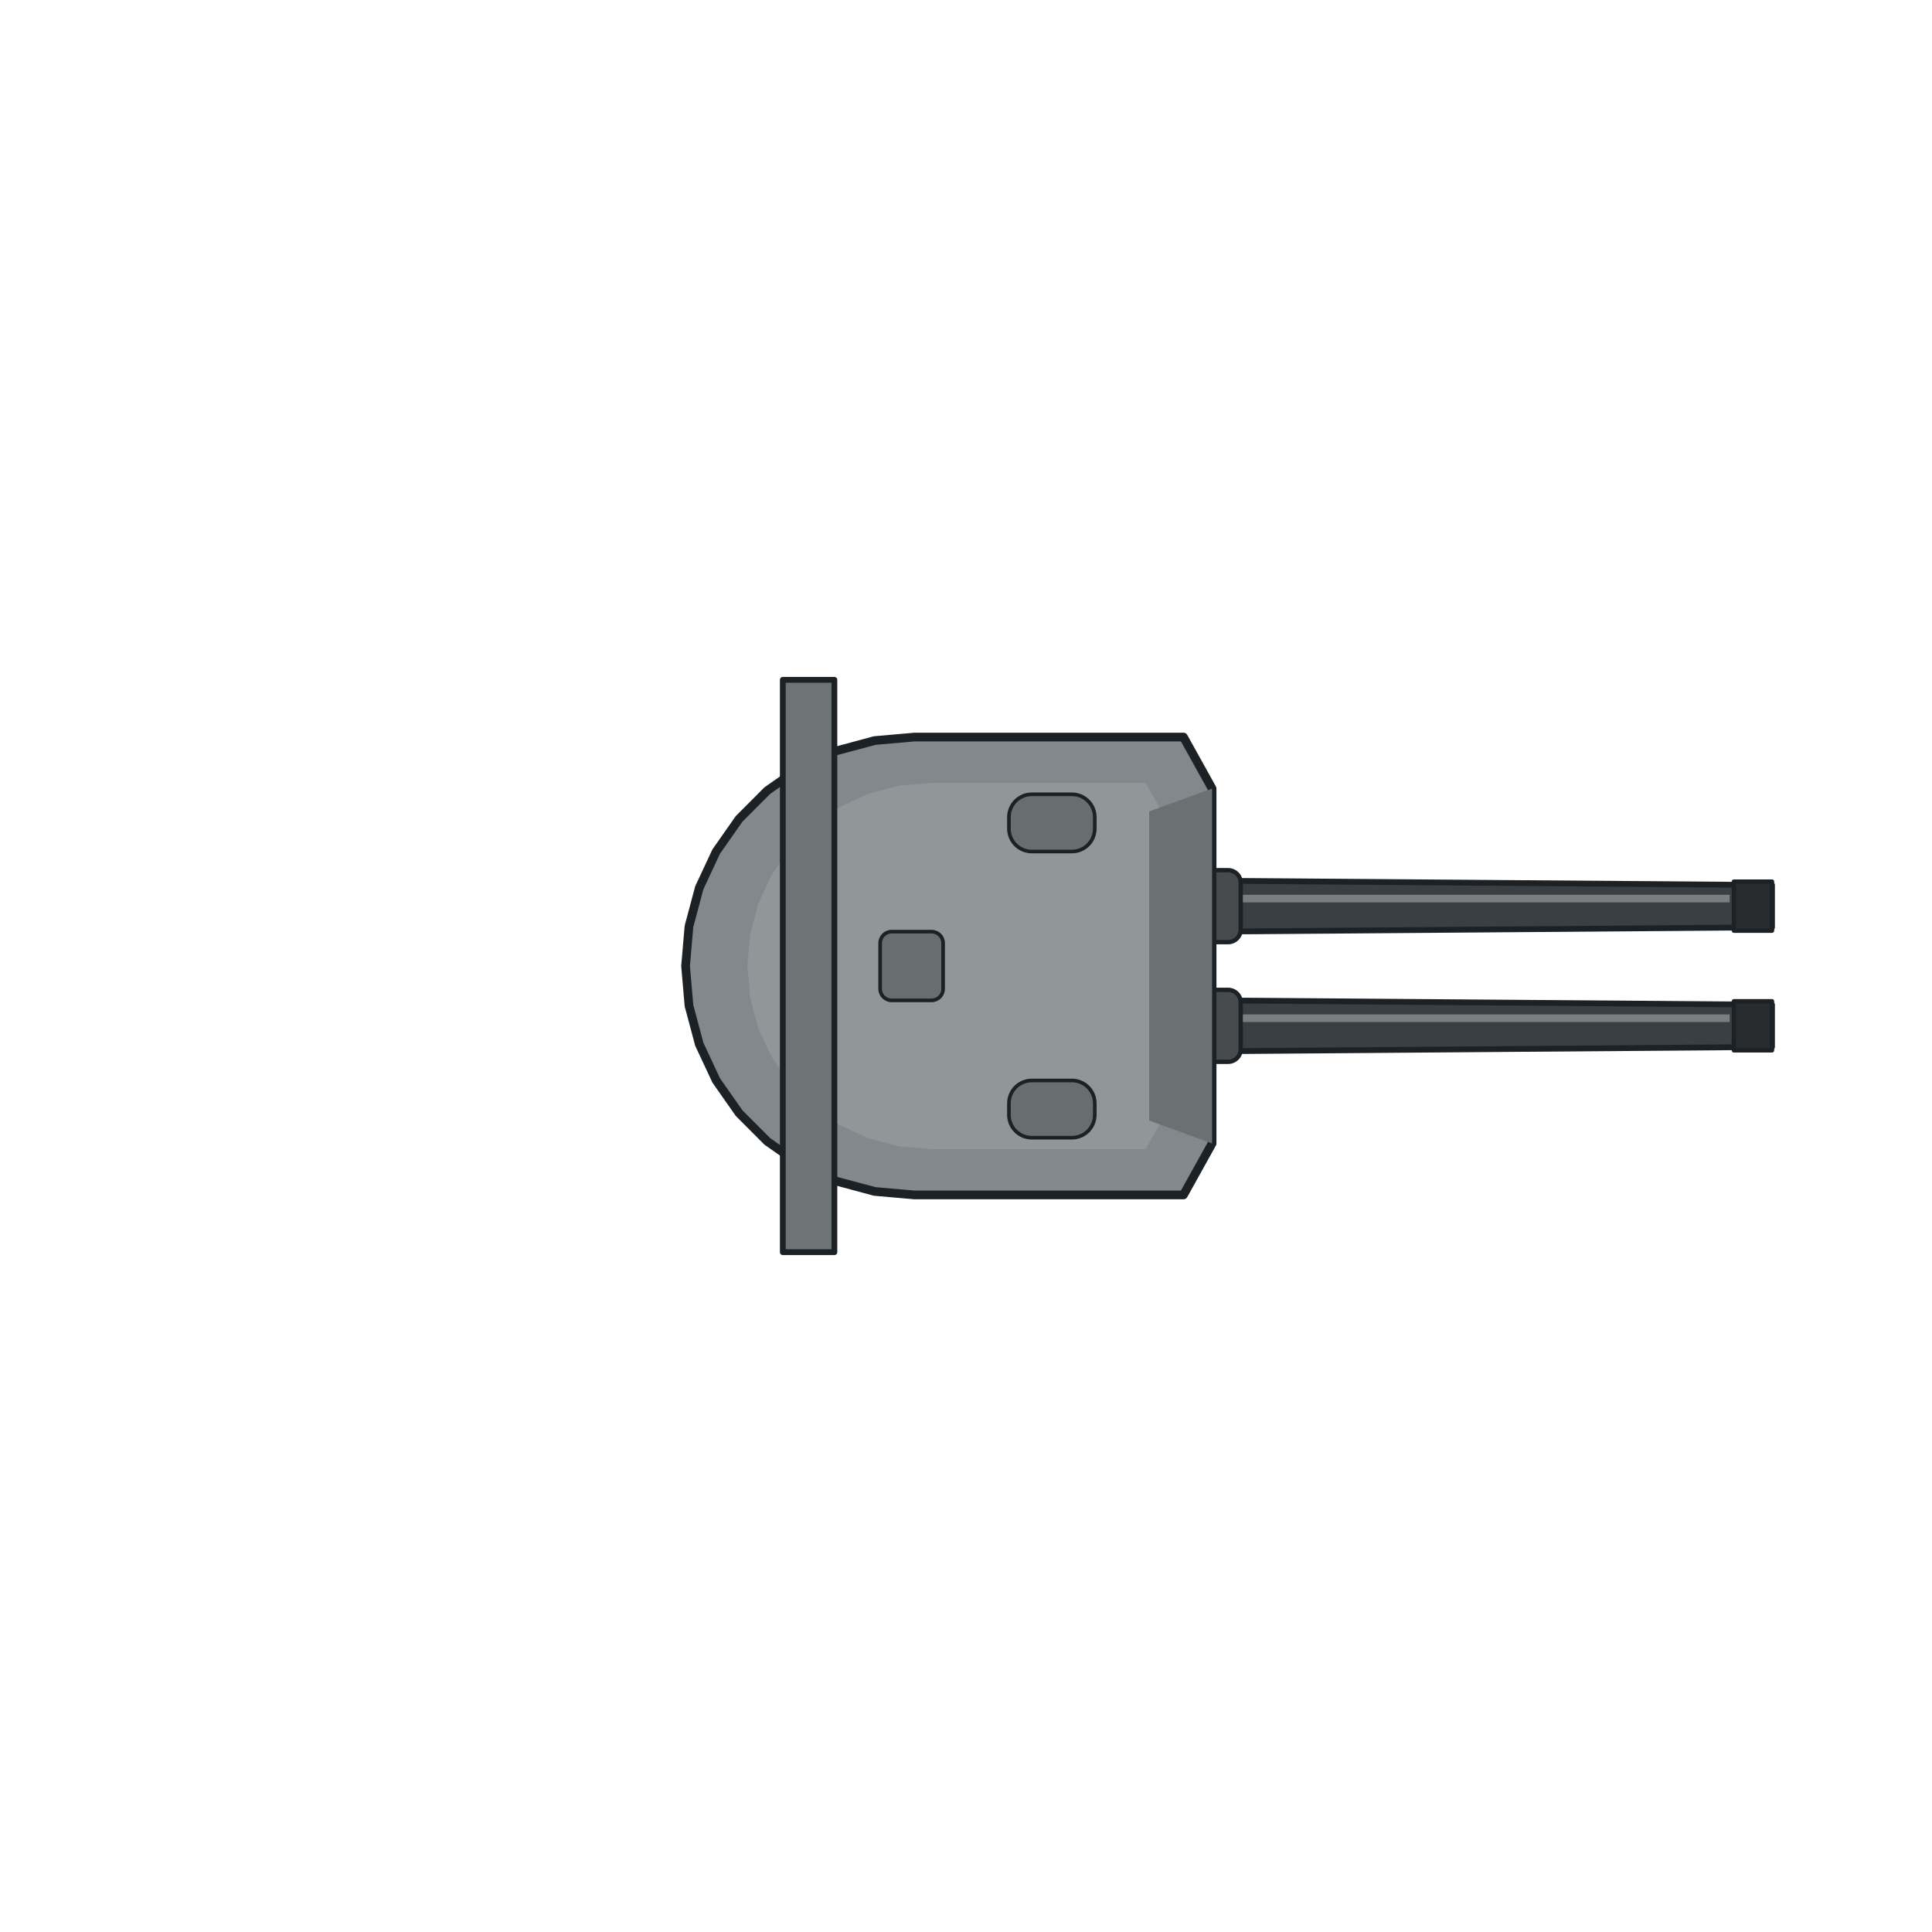
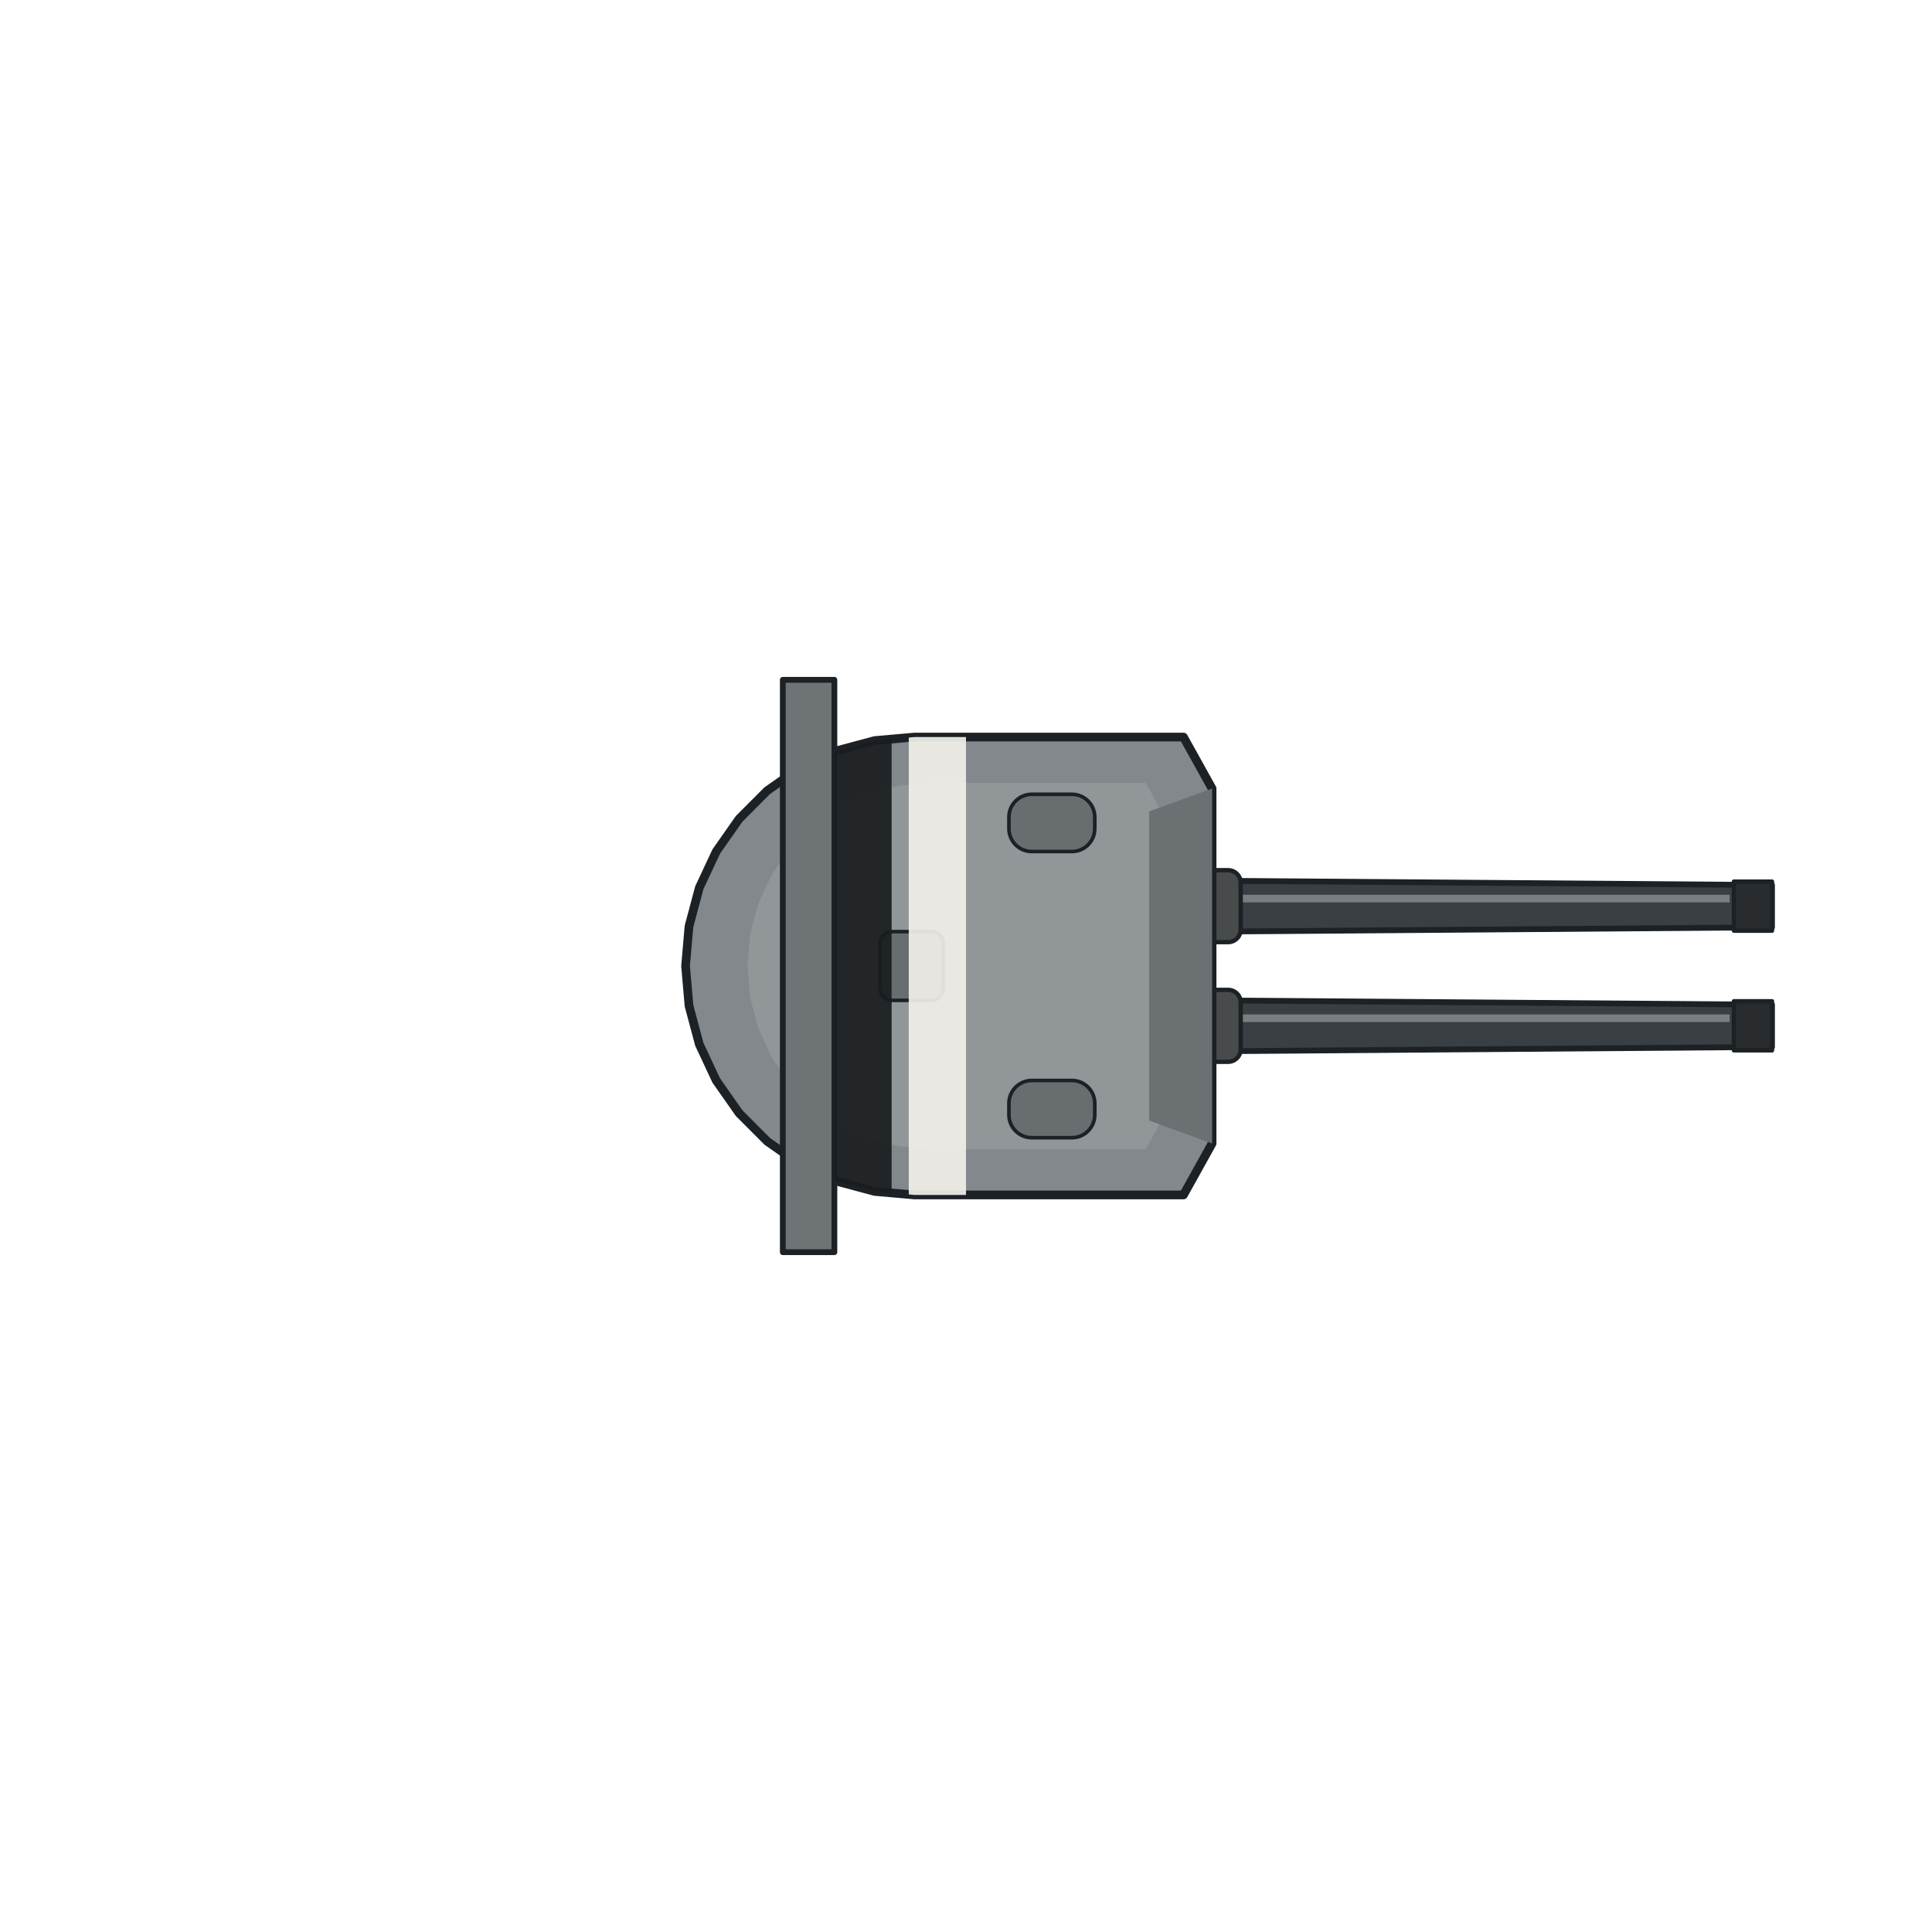
<svg xmlns="http://www.w3.org/2000/svg" width="320" height="320" viewBox="-16 -16 32 32" shape-rendering="geometricPrecision">
-   <defs />
+   <defs>
+     <clipPath id="tbody">
+       <path d="M4.076,-2.939 L3.602,-3.792 L-0.853,-3.792 L-1.512,-3.734 L-2.15,-3.563 L-2.749,-3.284 L-3.291,-2.905 L-3.758,-2.437 L-4.137,-1.896 L-4.417,-1.297 L-4.588,-0.658 L-4.645,-0 L-4.645,0 L-4.588,0.658 L-4.417,1.297 L-4.137,1.896 L-3.758,2.437 L-3.291,2.905 L-2.749,3.284 L-2.15,3.563 L-1.512,3.734 L-0.853,3.792 L3.602,3.792 L4.076,2.939 Z" />
+     </clipPath>
+   </defs>
  <path d="M2.37,-1.426 L13.35,-1.341 L13.35,-0.641 L2.37,-0.556 Z" fill="#393f42" stroke="#1c2126" stroke-width="0.096" stroke-linejoin="round" />
  <line x1="2.37" y1="-1.117" x2="12.649" y2="-1.117" stroke="#b0b2b3" stroke-width="0.126" stroke-opacity="0.55" />
  <rect x="12.719" y="-1.398" width="0.631" height="0.813" fill="#282c2e" stroke="#1c2126" stroke-width="0.072" stroke-linejoin="round" />
  <path d="M2.37,0.556 L13.35,0.641 L13.35,1.341 L2.37,1.426 Z" fill="#393f42" stroke="#1c2126" stroke-width="0.096" stroke-linejoin="round" />
  <line x1="2.37" y1="0.865" x2="12.649" y2="0.865" stroke="#b0b2b3" stroke-width="0.126" stroke-opacity="0.55" />
  <rect x="12.719" y="0.584" width="0.631" height="0.813" fill="#282c2e" stroke="#1c2126" stroke-width="0.072" stroke-linejoin="round" />
  <rect x="3.602" y="-1.587" width="0.948" height="1.192" rx="0.21" fill="#484b4c" stroke="#1c2126" stroke-width="0.072" stroke-linejoin="round" />
  <rect x="3.602" y="0.395" width="0.948" height="1.192" rx="0.21" fill="#484b4c" stroke="#1c2126" stroke-width="0.072" stroke-linejoin="round" />
  <path d="M4.076,-2.939 L3.602,-3.792 L-0.853,-3.792 L-1.512,-3.734 L-2.15,-3.563 L-2.749,-3.284 L-3.291,-2.905 L-3.758,-2.437 L-4.137,-1.896 L-4.417,-1.297 L-4.588,-0.658 L-4.645,-0 L-4.645,0 L-4.588,0.658 L-4.417,1.297 L-4.137,1.896 L-3.758,2.437 L-3.291,2.905 L-2.749,3.284 L-2.15,3.563 L-1.512,3.734 L-0.853,3.792 L3.602,3.792 L4.076,2.939 Z" fill="#82888b" stroke="#1c2126" stroke-width="0.144" stroke-linejoin="round" />
  <path d="M4.076,-2.939 L3.602,-3.792 L-0.853,-3.792 L-1.512,-3.734 L-2.15,-3.563 L-2.749,-3.284 L-3.291,-2.905 L-3.758,-2.437 L-4.137,-1.896 L-4.417,-1.297 L-4.588,-0.658 L-4.645,-0 L-4.645,0 L-4.588,0.658 L-4.417,1.297 L-4.137,1.896 L-3.758,2.437 L-3.291,2.905 L-2.749,3.284 L-2.15,3.563 L-1.512,3.734 L-0.853,3.792 L3.602,3.792 L4.076,2.939 Z" fill="#919699" transform="translate(0.095,0) scale(0.8)" />
  <path d="M4.076,-2.939 L4.076,2.939 L3.034,2.56 L3.034,-2.56 Z" fill="#6b7072" />
  <path d="M-2.18,-4.74 L-2.18,4.74 L-3.034,4.74 L-3.034,-4.74 Z" fill="#6e7476" stroke="#1c2126" stroke-width="0.096" stroke-linejoin="round" />
  <rect x="0.711" y="-2.844" width="1.422" height="0.948" rx="0.379" fill="#686d6f" stroke="#1c2126" stroke-width="0.06" stroke-linejoin="round" />
  <rect x="0.711" y="1.896" width="1.422" height="0.948" rx="0.379" fill="#686d6f" stroke="#1c2126" stroke-width="0.06" stroke-linejoin="round" />
  <rect x="-1.422" y="-0.569" width="1.043" height="1.138" rx="0.19" fill="#686d6f" stroke="#1c2126" stroke-width="0.06" stroke-linejoin="round" />
+   <g clip-path="url(#tbody)">
+     <rect x="-0.948" y="-5.688" width="0.948" height="11.376" fill="#f1efe8" fill-opacity="0.92" />
+   </g>
+   <g clip-path="url(#tbody)">
+     <rect x="-2.18" y="-5.688" width="0.948" height="11.376" fill="#1b1d1f" fill-opacity="0.92" />
+   </g>
</svg>
